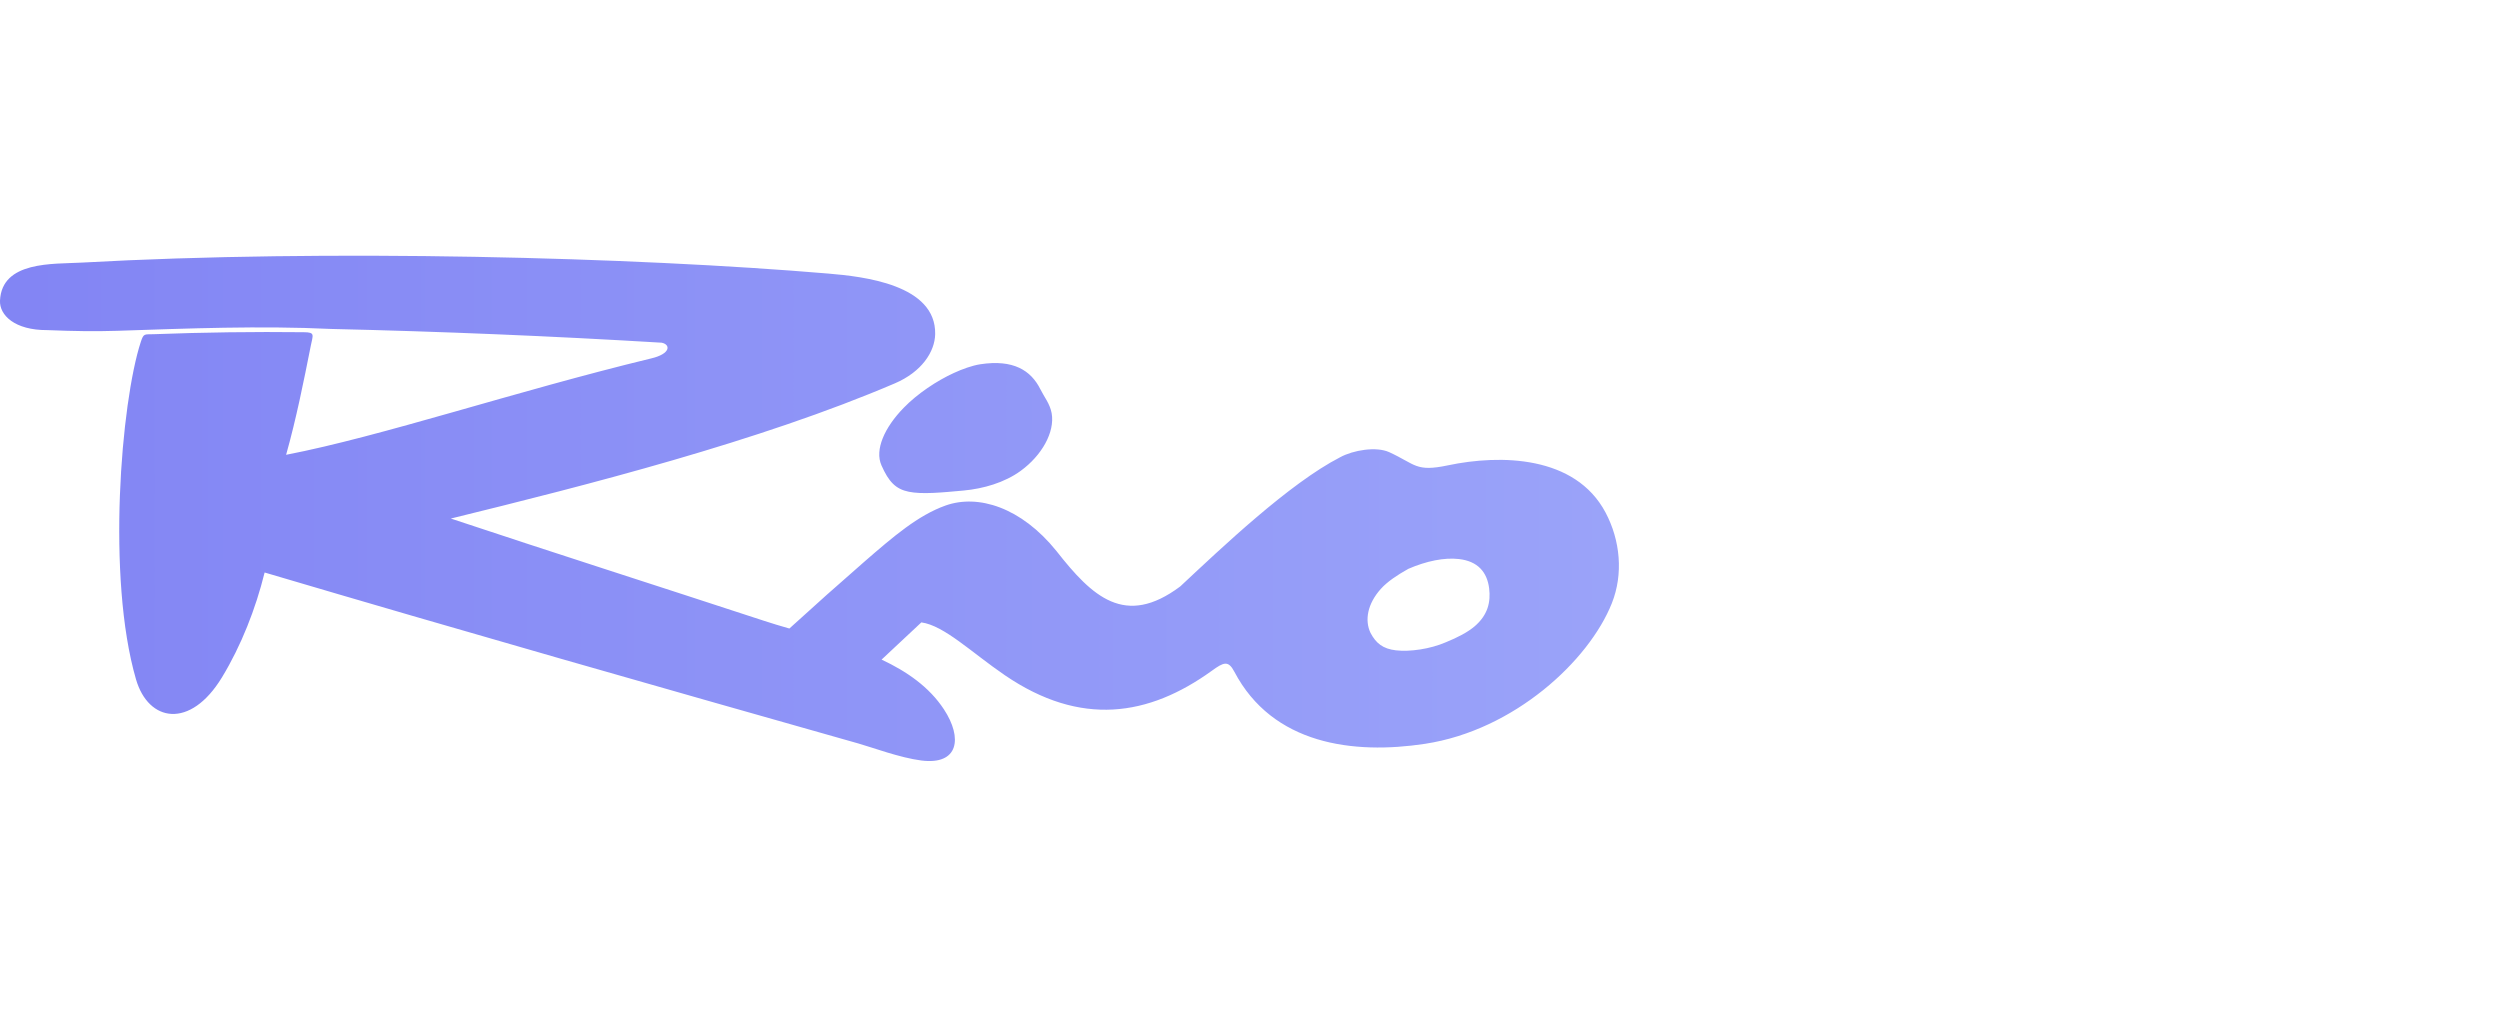
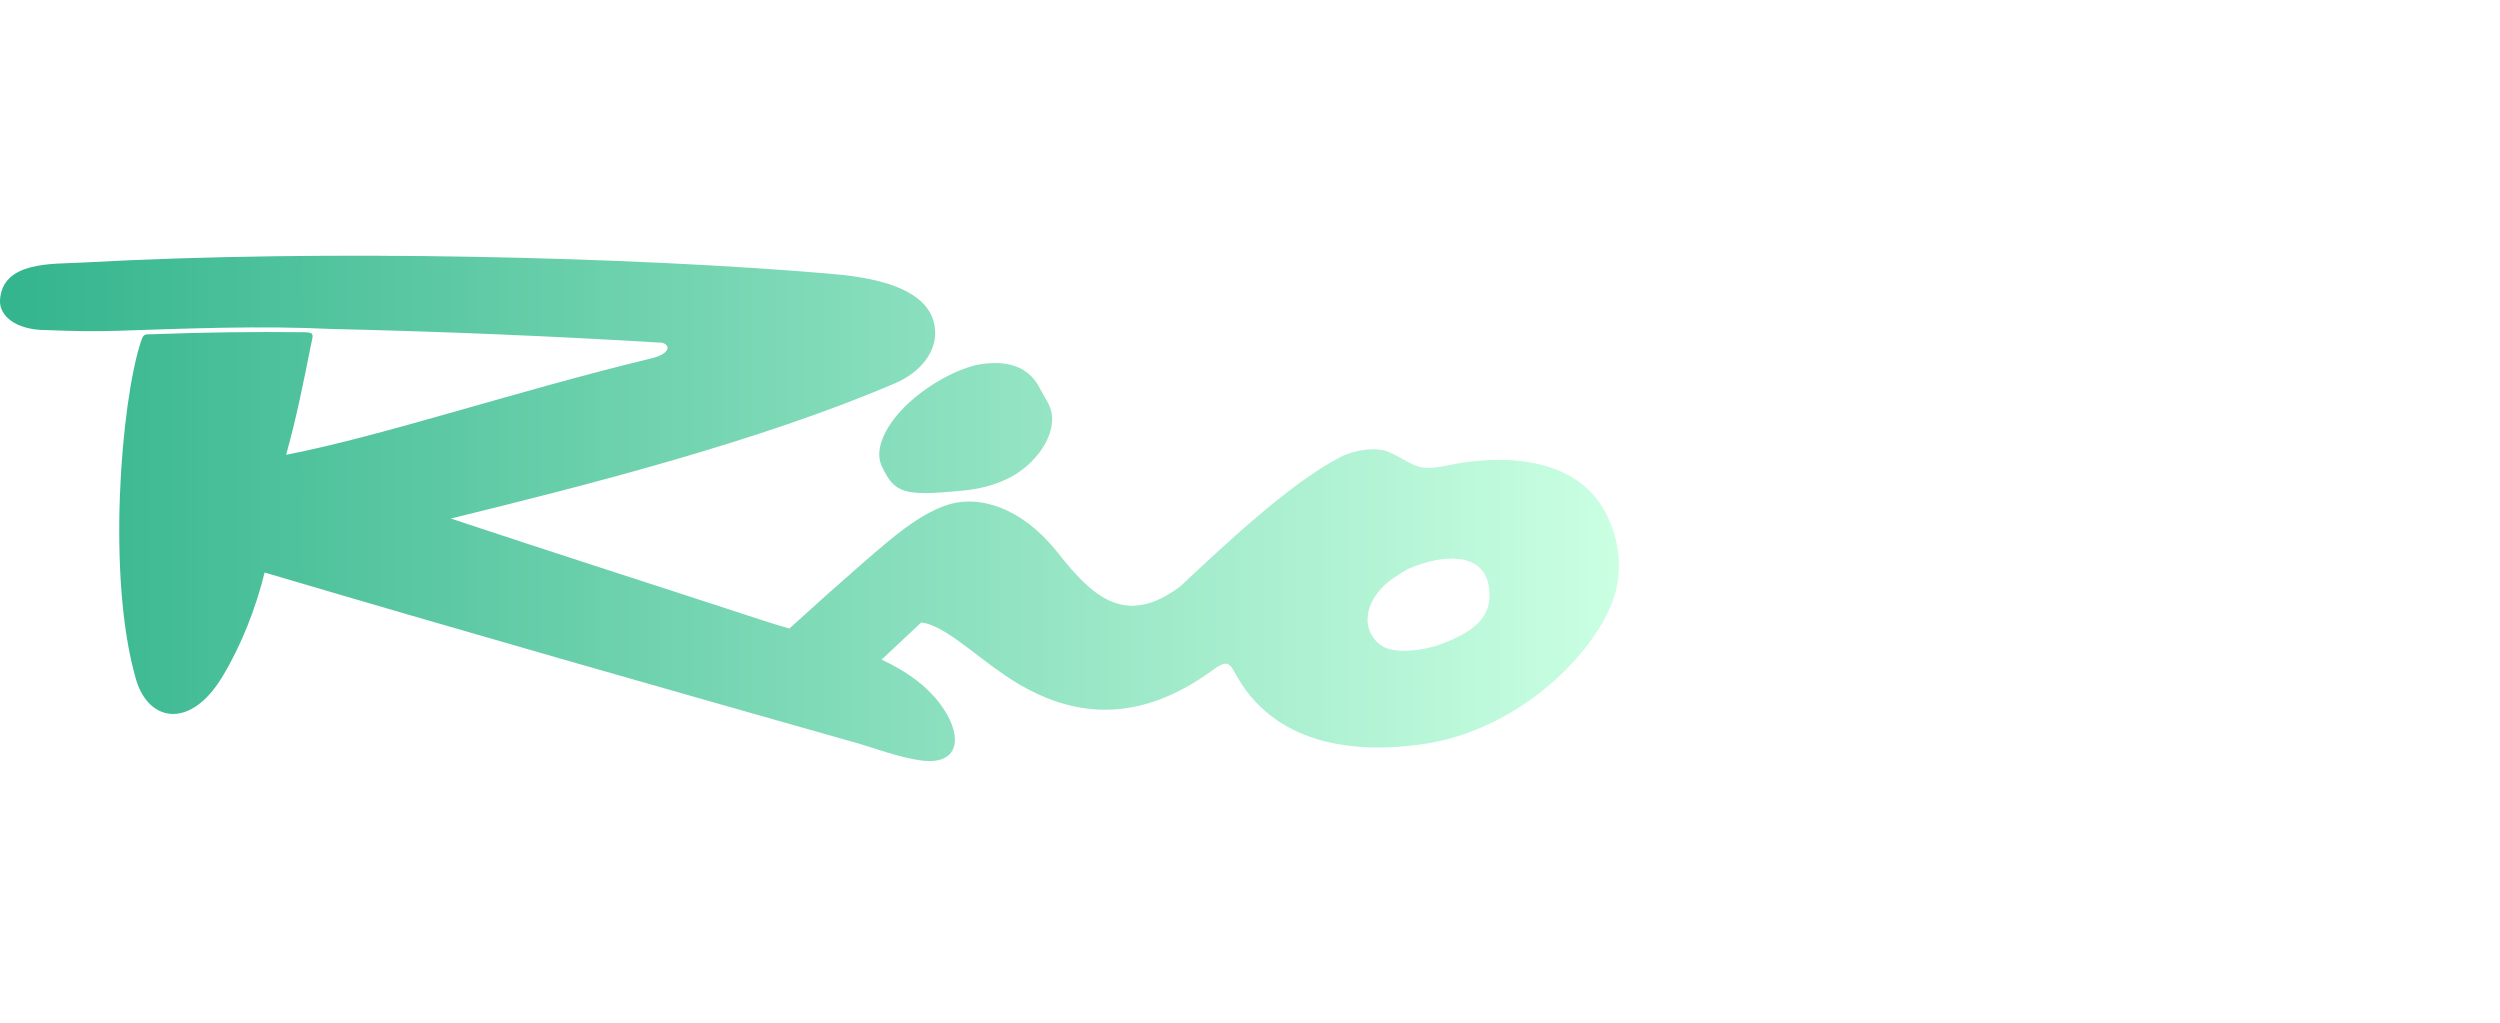
<svg xmlns="http://www.w3.org/2000/svg" width="88" height="36" fill="none">
  <path fill="url(#a)" fill-opacity=".8" fill-rule="evenodd" d="M34.505 12.822c1.163-.178 1.785.213 2.119.885.13.263.337.51.395.843.116.665-.351 1.485-1.088 2.022-.572.418-1.32.63-2.004.694-.783.072-1.47.139-1.935.044-.466-.095-.71-.353-.965-.93-.244-.551.11-1.333.78-2.022.486-.502 1.169-.955 1.77-1.23.295-.137.65-.263.928-.306ZM1.66 11.62c-1.144.005-1.683-.528-1.66-1.04C.066 9.179 1.874 9.3 2.866 9.244c8.662-.482 19.483-.191 26.293.386 1.238.104 3.795.388 3.759 2.134-.014.624-.477 1.326-1.416 1.729-4.774 2.043-10.842 3.584-15.633 4.76 3.663 1.218 7.347 2.394 11.017 3.597.286.094.587.184.9.274.873-.796 1.755-1.582 2.646-2.358 1.01-.877 1.883-1.626 2.85-1.971 1.147-.409 2.663.061 3.904 1.6 1.261 1.606 2.413 2.702 4.358 1.248 1.463-1.367 3.843-3.631 5.633-4.55.46-.249 1.268-.385 1.725-.176.937.43.926.703 2.065.463 1.85-.39 4.482-.348 5.548 1.66.521.983.631 2.165.222 3.194-.805 2.024-3.437 4.47-6.575 4.948-2.53.385-5.366.025-6.713-2.538-.215-.409-.378-.333-.794-.032-2.222 1.602-4.609 1.979-7.28.159-1.183-.807-2.134-1.75-2.943-1.863l-1.4 1.31c.892.418 1.678.965 2.193 1.749.666 1.013.521 1.972-.798 1.802-.75-.096-1.73-.462-2.207-.597-7.04-1.995-13.925-3.955-20.905-6.02-.313 1.267-.825 2.579-1.503 3.693-1.113 1.83-2.587 1.575-3.025.067-1.038-3.575-.528-9.747.17-11.88.101-.309.131-.256.451-.268 1.763-.066 3.526-.09 5.29-.07.405.004.317.093.24.485-.245 1.235-.51 2.561-.867 3.83 3.373-.652 8.036-2.227 12.852-3.393.691-.163.685-.488.369-.553a313.819 313.819 0 0 0-11.635-.484c-2.507-.119-5.018-.017-7.524.065-.81.026-1.52.013-2.472-.024Zm47.907 8.406c.643-.28 1.277-.407 1.785-.348.663.075.994.456 1.066 1.033.06.49-.051.94-.508 1.333-.239.205-.599.395-1.025.567-.541.234-1.259.338-1.747.281-.46-.053-.702-.249-.894-.611-.215-.446-.109-1.03.363-1.554.23-.255.575-.484.96-.7Z" clip-rule="evenodd" />
  <defs>
    <linearGradient id="a" x1="0" x2="56.985" y1="17.894" y2="17.894" gradientUnits="userSpaceOnUse">
-       <stop stop-color="#6366F1" />
-       <stop offset="1" stop-color="#818CF8" />
+       <stop stop-color="#00A270" />
+       <stop offset="1" stop-color="#BDFFDB" />
    </linearGradient>
  </defs>
</svg>
